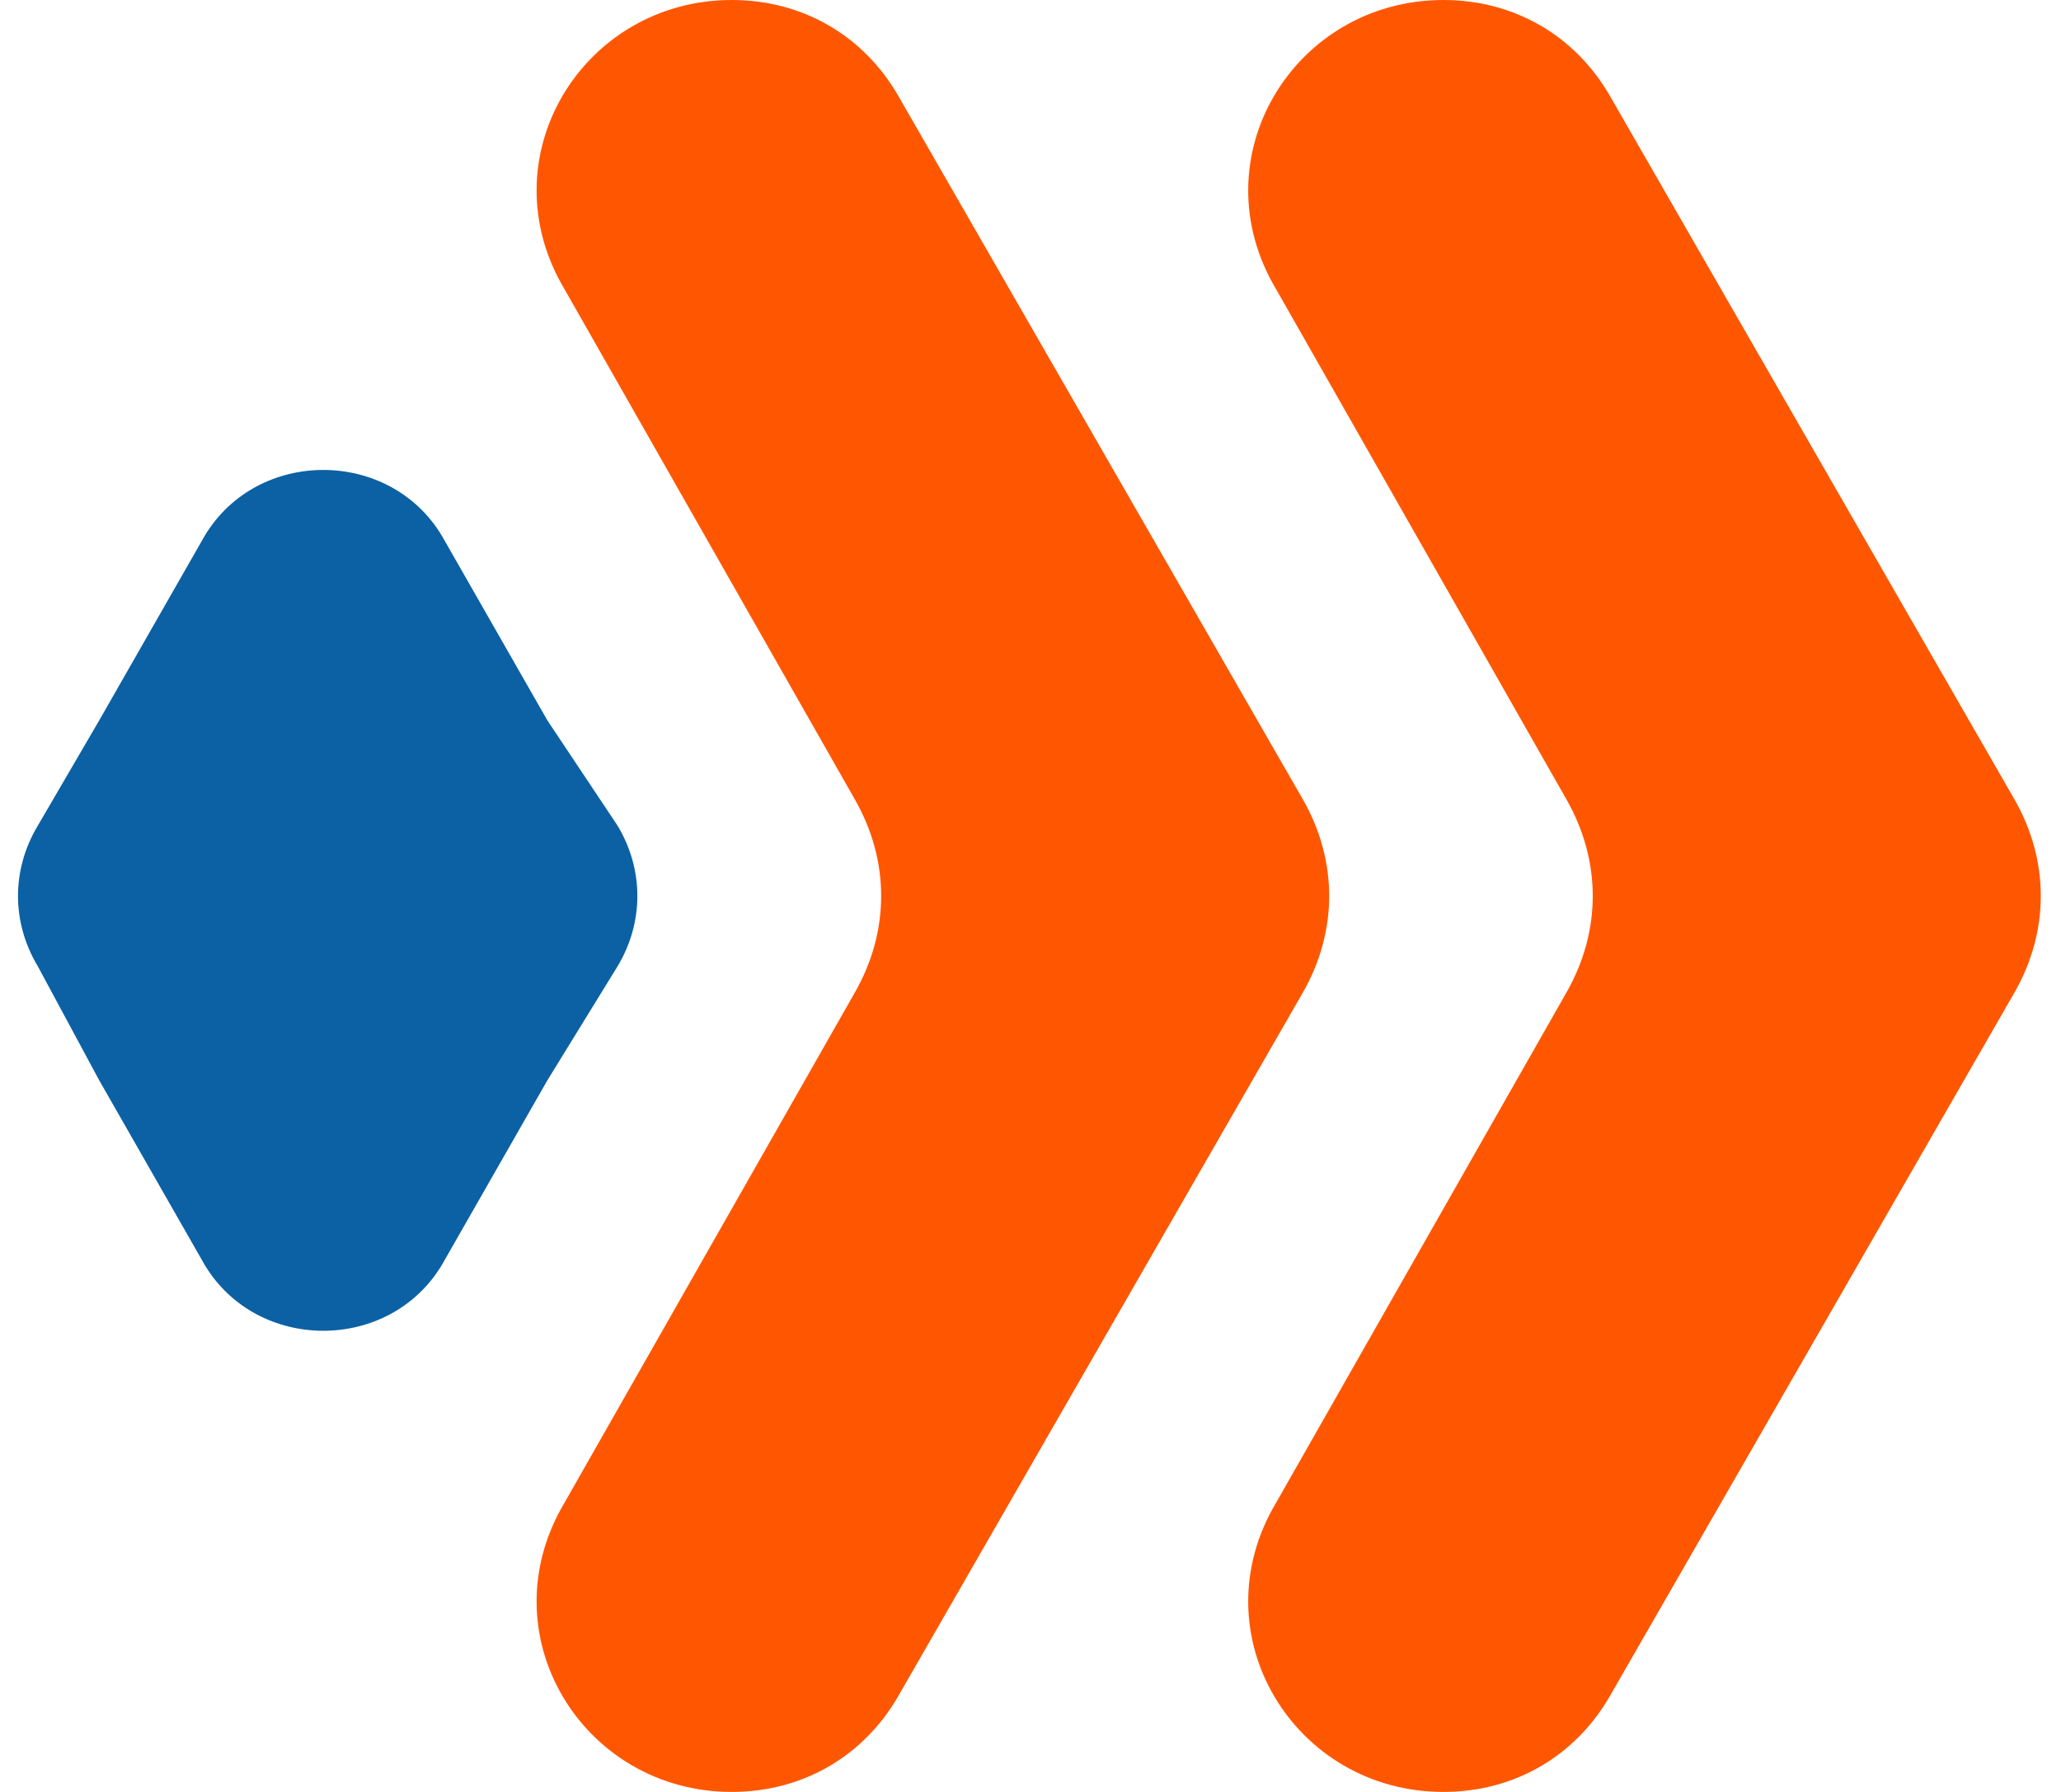
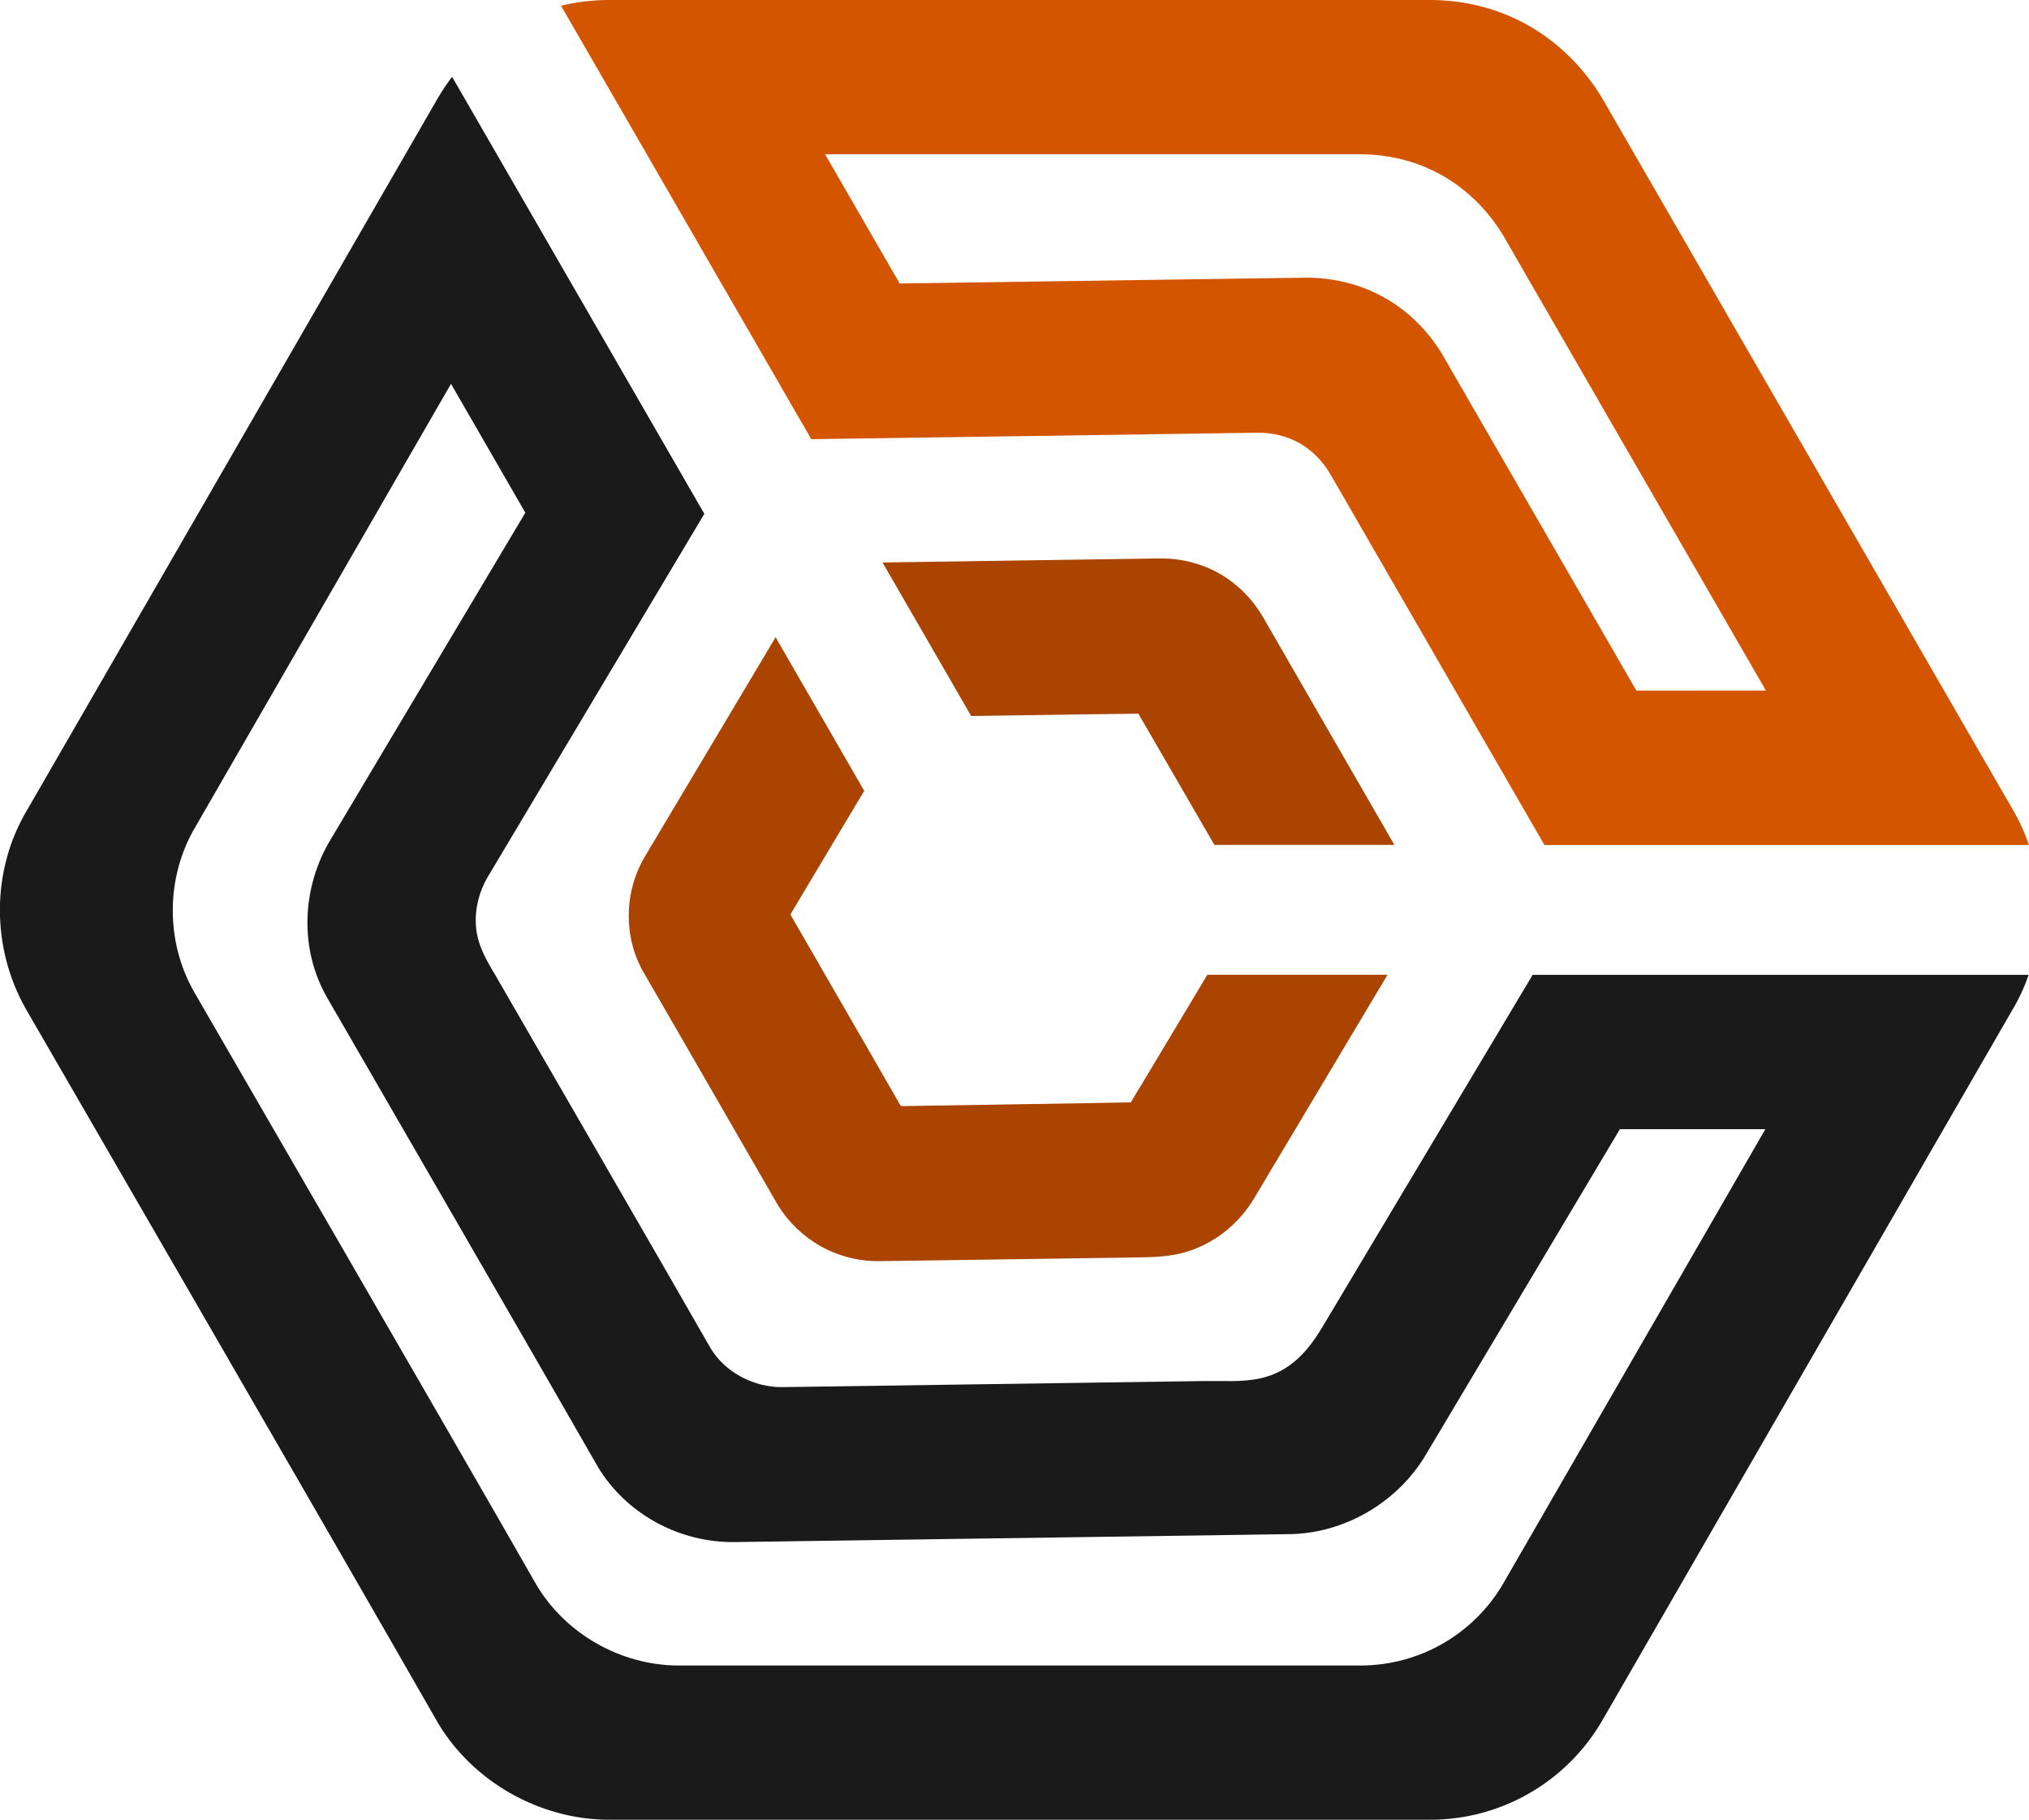
- <svg xmlns="http://www.w3.org/2000/svg" version="1.1" id="D" x="0px" y="0px" viewBox="0 0 23 20.4" style="enable-background:new 0 0 23 20.4;" xml:space="preserve" width="23" height="20">
-   <style type="text/css">
- 	.st0{fill:#FF5701;}
- 	.st1{fill:#0B61A4;}
- </style>
-   <g>
-     <path class="st0" d="M22.7,11.3l-4.6,8c-0.4,0.7-1.1,1.1-1.9,1.1l0,0c-1.7,0-2.8-1.8-1.9-3.3l3.3-5.8c0.4-0.7,0.4-1.5,0-2.2   l-3.3-5.8C13.4,1.8,14.5,0,16.2,0l0,0c0.8,0,1.5,0.4,1.9,1.1l4.6,8C23.1,9.8,23.1,10.6,22.7,11.3z" />
-     <path class="st0" d="M8.1,0L8.1,0C6.4,0,5.3,1.8,6.2,3.3l3.3,5.8c0.4,0.7,0.4,1.5,0,2.2l-3.3,5.8c-0.9,1.5,0.2,3.3,1.9,3.3h0   c0.8,0,1.5-0.4,1.9-1.1l4.6-8c0.4-0.7,0.4-1.5,0-2.2l-4.6-8C9.6,0.4,8.9,0,8.1,0z" />
-     <g>
-       <path class="st1" d="M6.8,11c0.3-0.5,0.3-1.1,0-1.6L6,8.2L4.8,6.1c-0.6-1-2.1-1-2.7,0L0.9,8.2L0.2,9.4c-0.3,0.5-0.3,1.1,0,1.6    l0.7,1.3l1.2,2.1c0.6,1,2.1,1,2.7,0L6,12.3L6.8,11z" />
+ <svg xmlns="http://www.w3.org/2000/svg" width="82.325mm" height="73.819mm" version="1.1" viewBox="0 0 82.325 73.819">
+   <g transform="translate(-42.065)">
+     <g transform="translate(-211.78 -86.016)">
+       <path d="m314.85 150.23c-1.197 2.074-3.41 3.348-5.804 3.348h-27.679c-1.168 0-2.321-0.328-3.331-0.903-0.977-0.561-1.82-1.362-2.406-2.335-3.535-6.184-12.827-22.214-13.896-24.063-1.19-2.067-1.172-4.699 0.056-6.749l10.354-17.942 3.016 5.228-7.888 13.236c-1.188 1.954-1.3 4.466-0.141 6.459 1.02 1.771 8.541 14.757 10.989 19.039 0.551 0.907 1.351 1.669 2.315 2.208 0.988 0.547 2.103 0.829 3.221 0.815l22.422-0.321c2.288 0 4.484-1.284 5.637-3.253l7.856-13.176h5.902zm1.182-24.67-8.505 14.242c-0.613 1.034-1.339 1.87-2.574 2.134-0.714 0.152-1.492 0.092-2.218 0.102l-17.141 0.247c-0.589 7e-3 -1.179-0.145-1.711-0.437-0.501-0.275-0.914-0.663-1.199-1.129-1.697-2.97-7.863-13.621-8.749-15.159-0.359-0.603-0.703-1.189-0.772-1.905-0.071-0.744 0.119-1.485 0.504-2.12l8.756-14.676-10.234-17.727c-0.223 0.289-0.423 0.593-0.61 0.917l-16.609 28.783c-1.496 2.469-1.491 5.634-0.067 8.128 0.935 1.623 12.121 20.923 16.729 28.977 0.706 1.171 1.718 2.131 2.896 2.808 1.217 0.695 2.607 1.087 4.015 1.09h33.327c2.885 0 5.545-1.535 6.989-4.032l16.619-28.79c0.279-0.462 0.504-0.949 0.677-1.453h-20.122" fill="#1a1a1a" />
+       <path d="m280.06 120.68c-0.455 0.741-0.695 1.584-0.702 2.402-0.018 0.85 0.194 1.683 0.614 2.406 0.015 0.025 0.029 0.046 0.043 0.07 0.589 1.02 4.791 8.294 5.373 9.31l0.018 0.028 0.014 0.025c0.413 0.67 1.002 1.238 1.725 1.651 0.734 0.406 1.556 0.614 2.388 0.603l10.308-0.148c0.801-0.011 1.579-0.021 2.346-0.296 1.066-0.381 1.958-1.129 2.54-2.099l5.415-9.073h-7.31s-3.094 5.168-3.108 5.175c-0.01 7e-3 -9.274 0.152-9.274 0.152-7e-3 0-0.025-4e-3 -0.071-0.028-0.98-1.718-3.997-6.925-4.462-7.74 0 0 4e-3 -0.014 0.032-0.064l2.96-4.957v-4e-3l-3.595-6.226-5.253 8.812" fill="#a40" />
+       <path d="m320.24 114.03-7.878-13.642-7e-3 -0.011c-0.592-0.977-1.408-1.771-2.346-2.289-0.952-0.54-2.064-0.818-3.228-0.808l-16.432 0.236-3.027-5.242h21.745c1.22 0.007 2.353 0.318 3.341 0.885 0.987 0.572 1.827 1.404 2.451 2.448l10.636 18.422zm15.293 4.865-16.662-28.864c-0.755-1.259-1.764-2.258-2.952-2.946-1.189-0.688-2.554-1.062-4.022-1.069h-33.33c-0.666 0-1.323 0.078-1.958 0.233l10.153 17.582 18.08-0.261c0.611-0.011 1.206 0.134 1.707 0.409 0.508 0.289 0.928 0.702 1.235 1.206l8.725 15.109h19.657c-0.162-0.487-0.374-0.956-0.632-1.401" fill="#d45500" />
+       <path d="m305.05 110.98-0.017-0.025c-0.437-0.716-1.041-1.298-1.735-1.683-0.71-0.402-1.535-0.61-2.393-0.603l-11.056 0.162c-0.064 0-0.131 4e-3 -0.194 7e-3l3.595 6.223s6.77-0.099 6.784-0.095c0.01 0.011 3.083 5.323 3.083 5.323h7.303l-5.37-9.31" fill="#a40" />
    </g>
  </g>
</svg>
